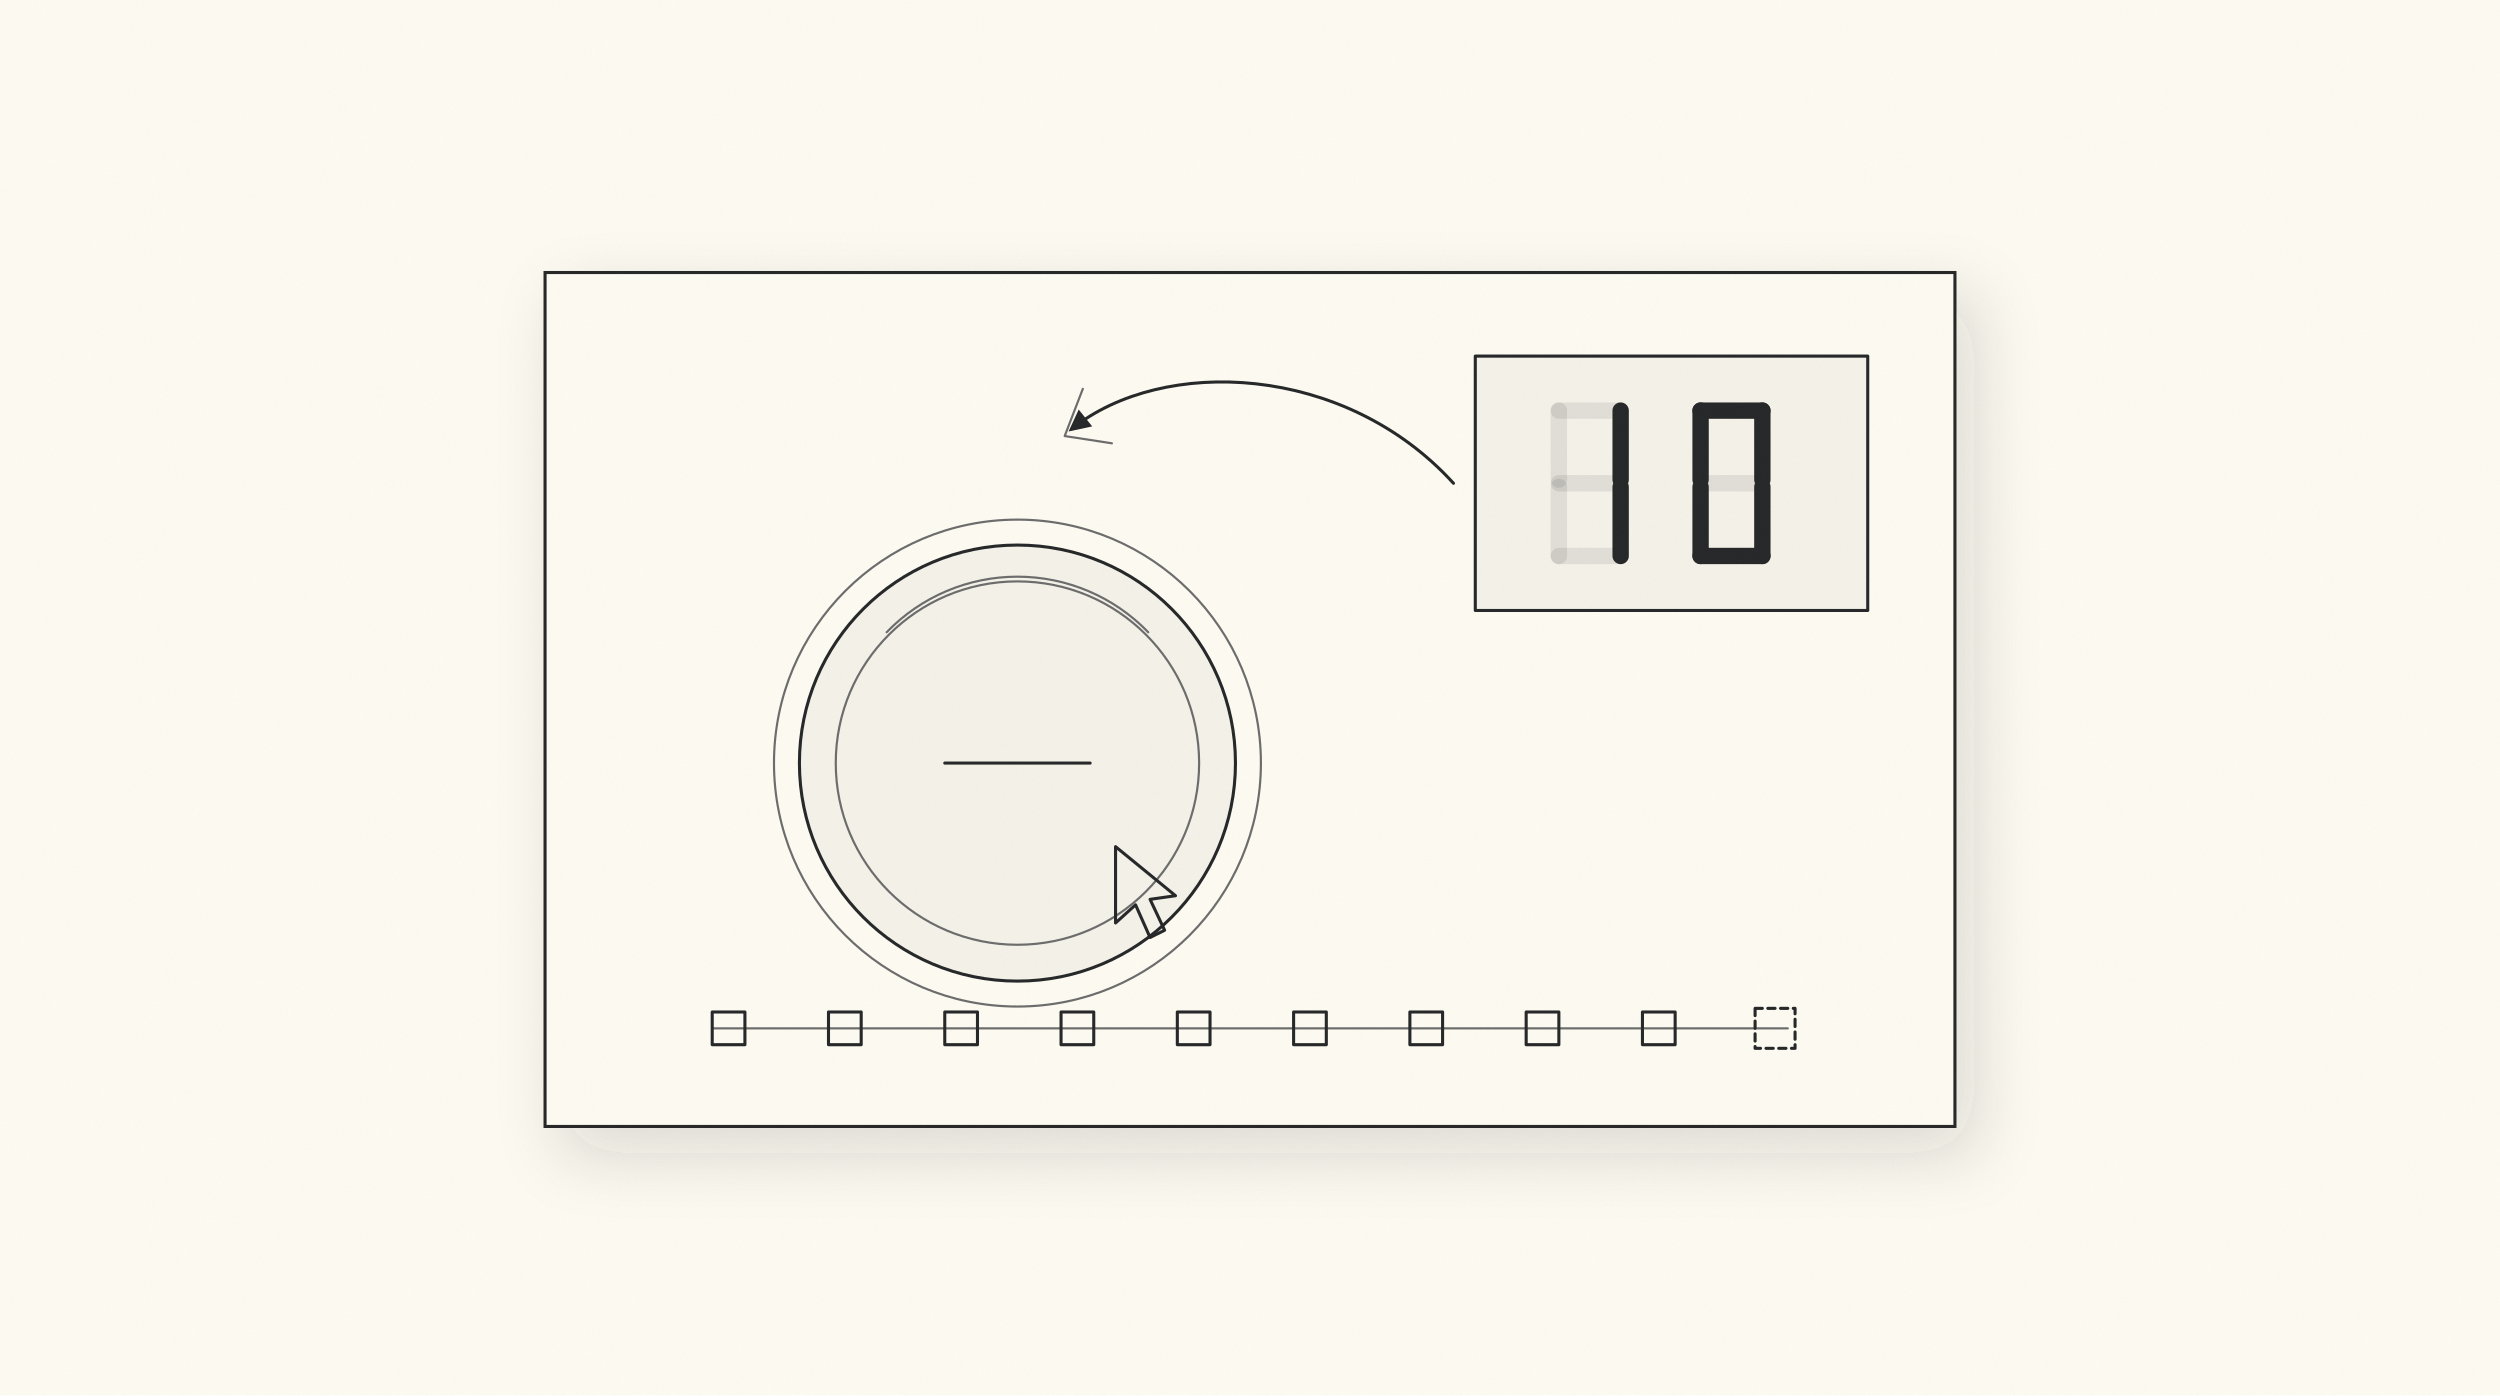
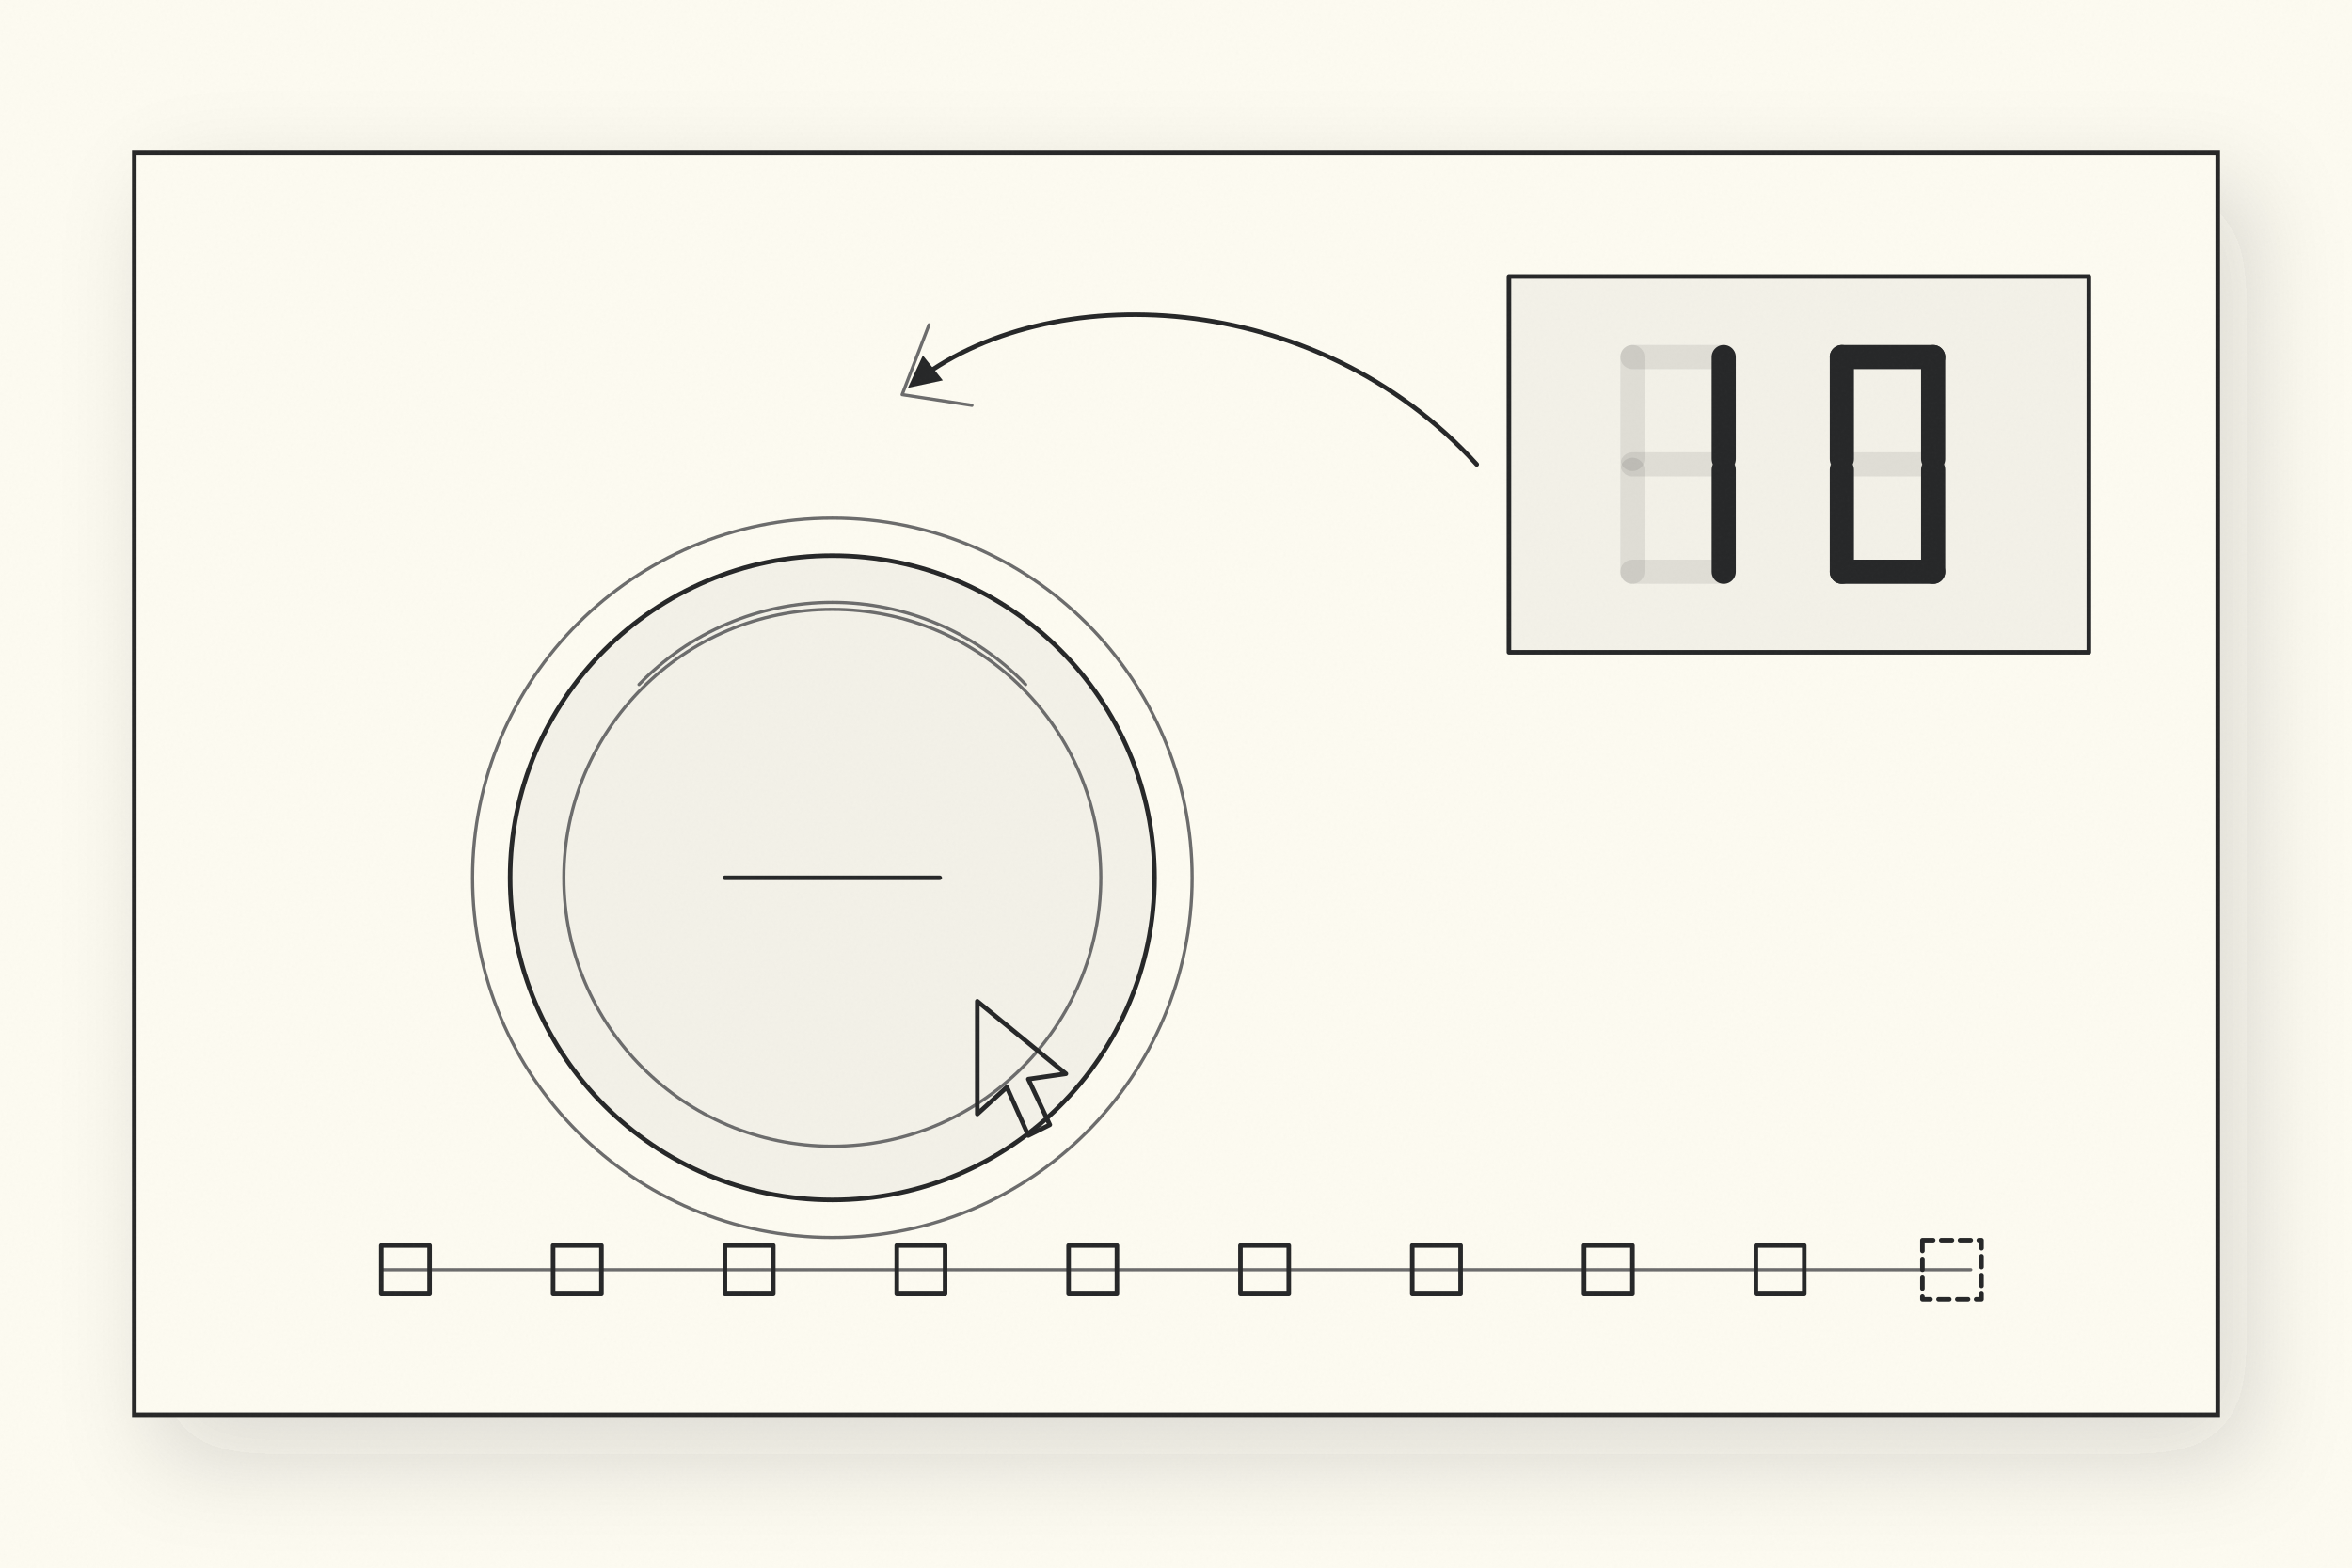
- <svg xmlns="http://www.w3.org/2000/svg" width="1376" height="768" viewBox="0 0 1376 768">
+ <svg xmlns="http://www.w3.org/2000/svg" width="1314" height="876" viewBox="250 93 876 584">
  <defs>
    <filter id="soft" x="-30%" y="-30%" width="160%" height="160%">
      <feDropShadow dx="10" dy="14" stdDeviation="18" flood-color="#252627" flood-opacity="0.16" />
    </filter>
    <filter id="grain">
      <feTurbulence type="fractalNoise" baseFrequency="0.9" numOctaves="3" stitchTiles="stitch" />
      <feColorMatrix type="saturate" values="0" />
    </filter>
    <marker id="arrow" viewBox="0 0 10 10" refX="8" refY="5" markerWidth="7" markerHeight="7" orient="auto-start-reverse">
      <path d="M 0 0 L 10 5 L 0 10 z" fill="#252627" />
    </marker>
    <style>
      .ink   { stroke:#252627; stroke-width:1.7; fill:none; stroke-linecap:round; stroke-linejoin:round; }
      .thin  { stroke:#6B6B6B; stroke-width:1.2; fill:none; stroke-linecap:round; stroke-linejoin:round; }
      .seg   { stroke:#252627; stroke-width:9; fill:none; stroke-linecap:round; }
      .segoff{ stroke:#252627; stroke-width:9; fill:none; stroke-linecap:round; opacity:.10; }
      .fillsoft { fill:#252627; opacity:.05; }
      .dot   { fill:#252627; }
    </style>
  </defs>
  <rect width="1376" height="768" fill="#FDFBF1" />
  <g filter="url(#soft)">
    <rect x="300" y="150" width="776" height="470" fill="#FDFBF1" stroke="#252627" stroke-width="1.7" />
  </g>
  <g>
    <rect class="fillsoft" x="812" y="196" width="216" height="140" />
    <rect class="ink" x="812" y="196" width="216" height="140" />
    <g transform="translate(858 226)">
      <line class="segoff" x1="0" y1="0" x2="34" y2="0" />
      <line class="seg" x1="34" y1="0" x2="34" y2="38" />
      <line class="seg" x1="34" y1="42" x2="34" y2="80" />
      <line class="segoff" x1="0" y1="80" x2="34" y2="80" />
      <line class="segoff" x1="0" y1="42" x2="0" y2="80" />
      <line class="segoff" x1="0" y1="0" x2="0" y2="38" />
      <line class="segoff" x1="0" y1="40" x2="34" y2="40" />
    </g>
    <g transform="translate(936 226)">
      <line class="seg" x1="0" y1="0" x2="34" y2="0" />
      <line class="seg" x1="34" y1="0" x2="34" y2="38" />
      <line class="seg" x1="34" y1="42" x2="34" y2="80" />
      <line class="seg" x1="0" y1="80" x2="34" y2="80" />
      <line class="seg" x1="0" y1="42" x2="0" y2="80" />
      <line class="seg" x1="0" y1="0" x2="0" y2="38" />
      <line class="segoff" x1="0" y1="40" x2="34" y2="40" />
    </g>
  </g>
  <g>
    <path class="ink" marker-end="url(#arrow)" d="M 800 266 C 740 200, 640 196, 590 236" />
    <path class="thin" d="M 596 214 l -10 26 l 26 4" />
  </g>
  <g>
    <circle class="thin" cx="560" cy="420" r="134" />
    <circle class="ink" cx="560" cy="420" r="120" />
    <circle class="fillsoft" cx="560" cy="420" r="120" />
    <circle class="thin" cx="560" cy="420" r="100" />
    <path class="thin" d="M 488 348 A 100 100 0 0 1 632 348" />
    <line class="ink" x1="520" y1="420" x2="600" y2="420" stroke-width="3" />
  </g>
  <g transform="translate(614 466)">
    <path class="ink" d="M 0 0 L 0 42 L 11 32 L 19 50 L 27 46 L 19 29 L 33 27 Z" fill="#FDFBF1" />
  </g>
  <g transform="translate(392 566)">
    <g class="thin">
      <line x1="0" y1="0" x2="592" y2="0" />
    </g>
    <g>
      <rect class="ink" x="0" y="-9" width="18" height="18" />
      <rect class="ink" x="64" y="-9" width="18" height="18" />
      <rect class="ink" x="128" y="-9" width="18" height="18" />
      <rect class="ink" x="192" y="-9" width="18" height="18" />
      <rect class="ink" x="256" y="-9" width="18" height="18" />
      <rect class="ink" x="320" y="-9" width="18" height="18" />
      <rect class="ink" x="384" y="-9" width="18" height="18" />
      <rect class="ink" x="448" y="-9" width="18" height="18" />
      <rect class="ink" x="512" y="-9" width="18" height="18" />
      <rect class="ink" x="574" y="-11" width="22" height="22" stroke-dasharray="4 3" />
    </g>
  </g>
  <rect width="1376" height="768" filter="url(#grain)" opacity="0.035" />
</svg>
